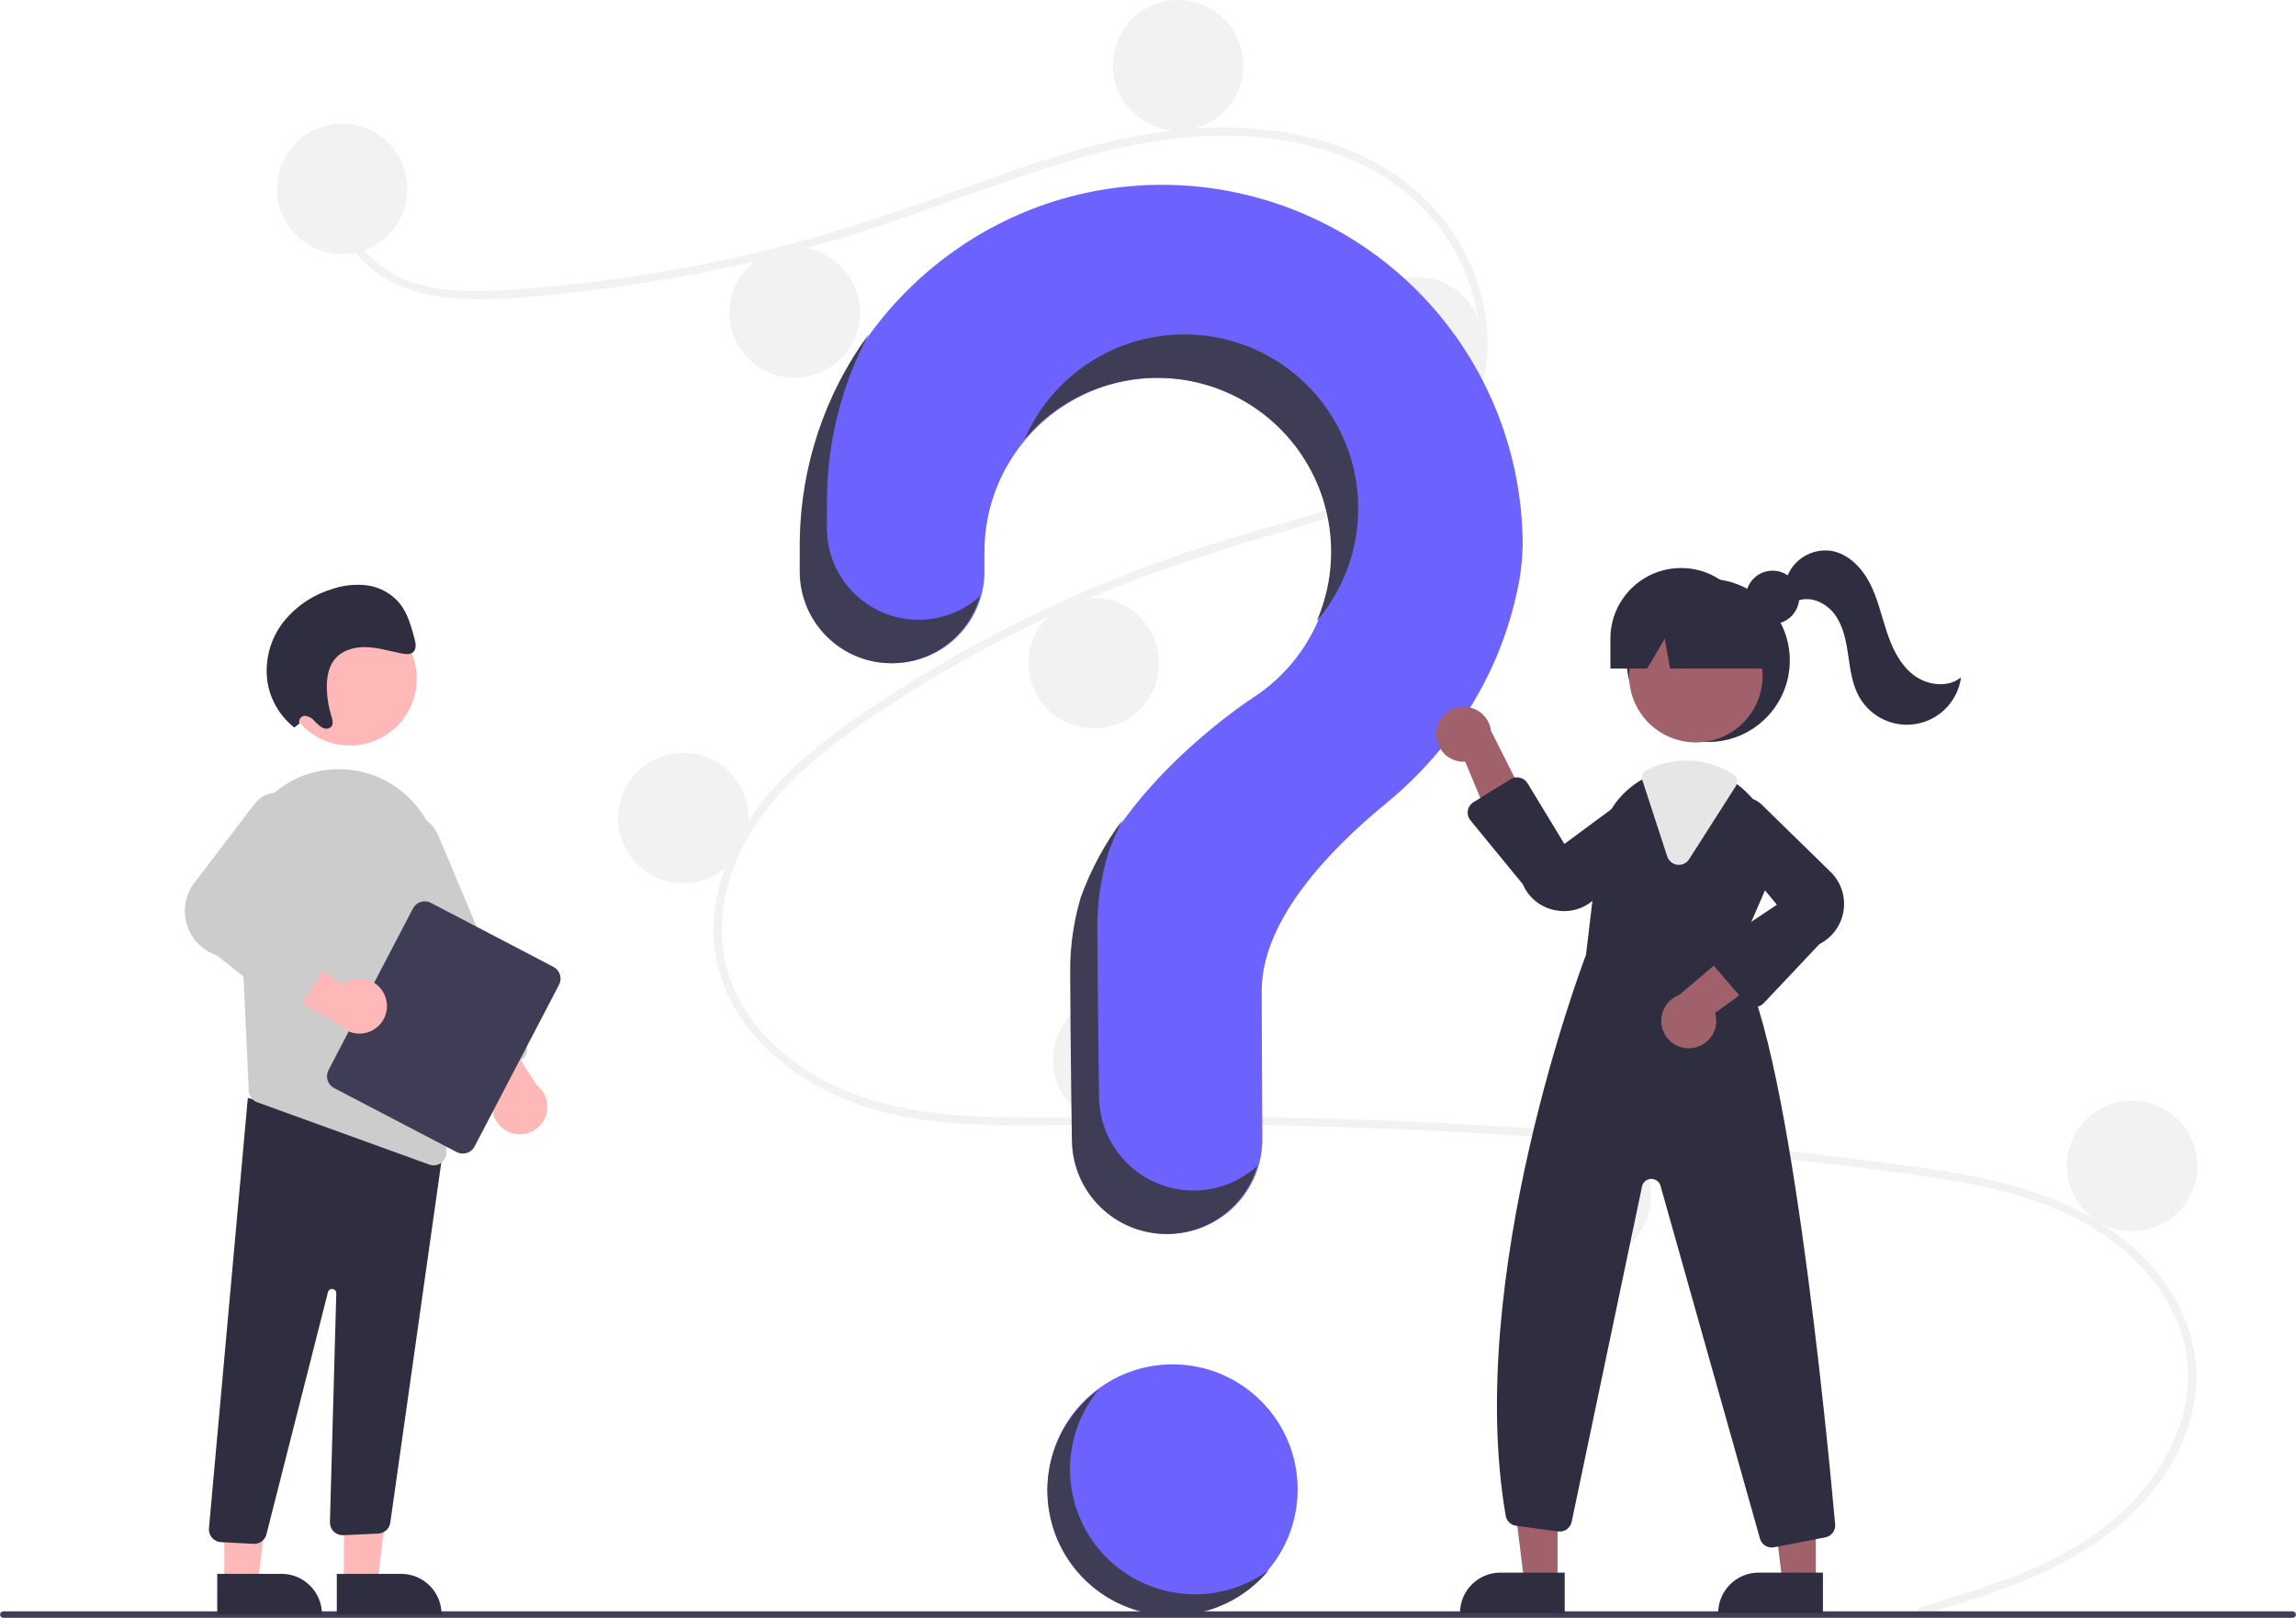
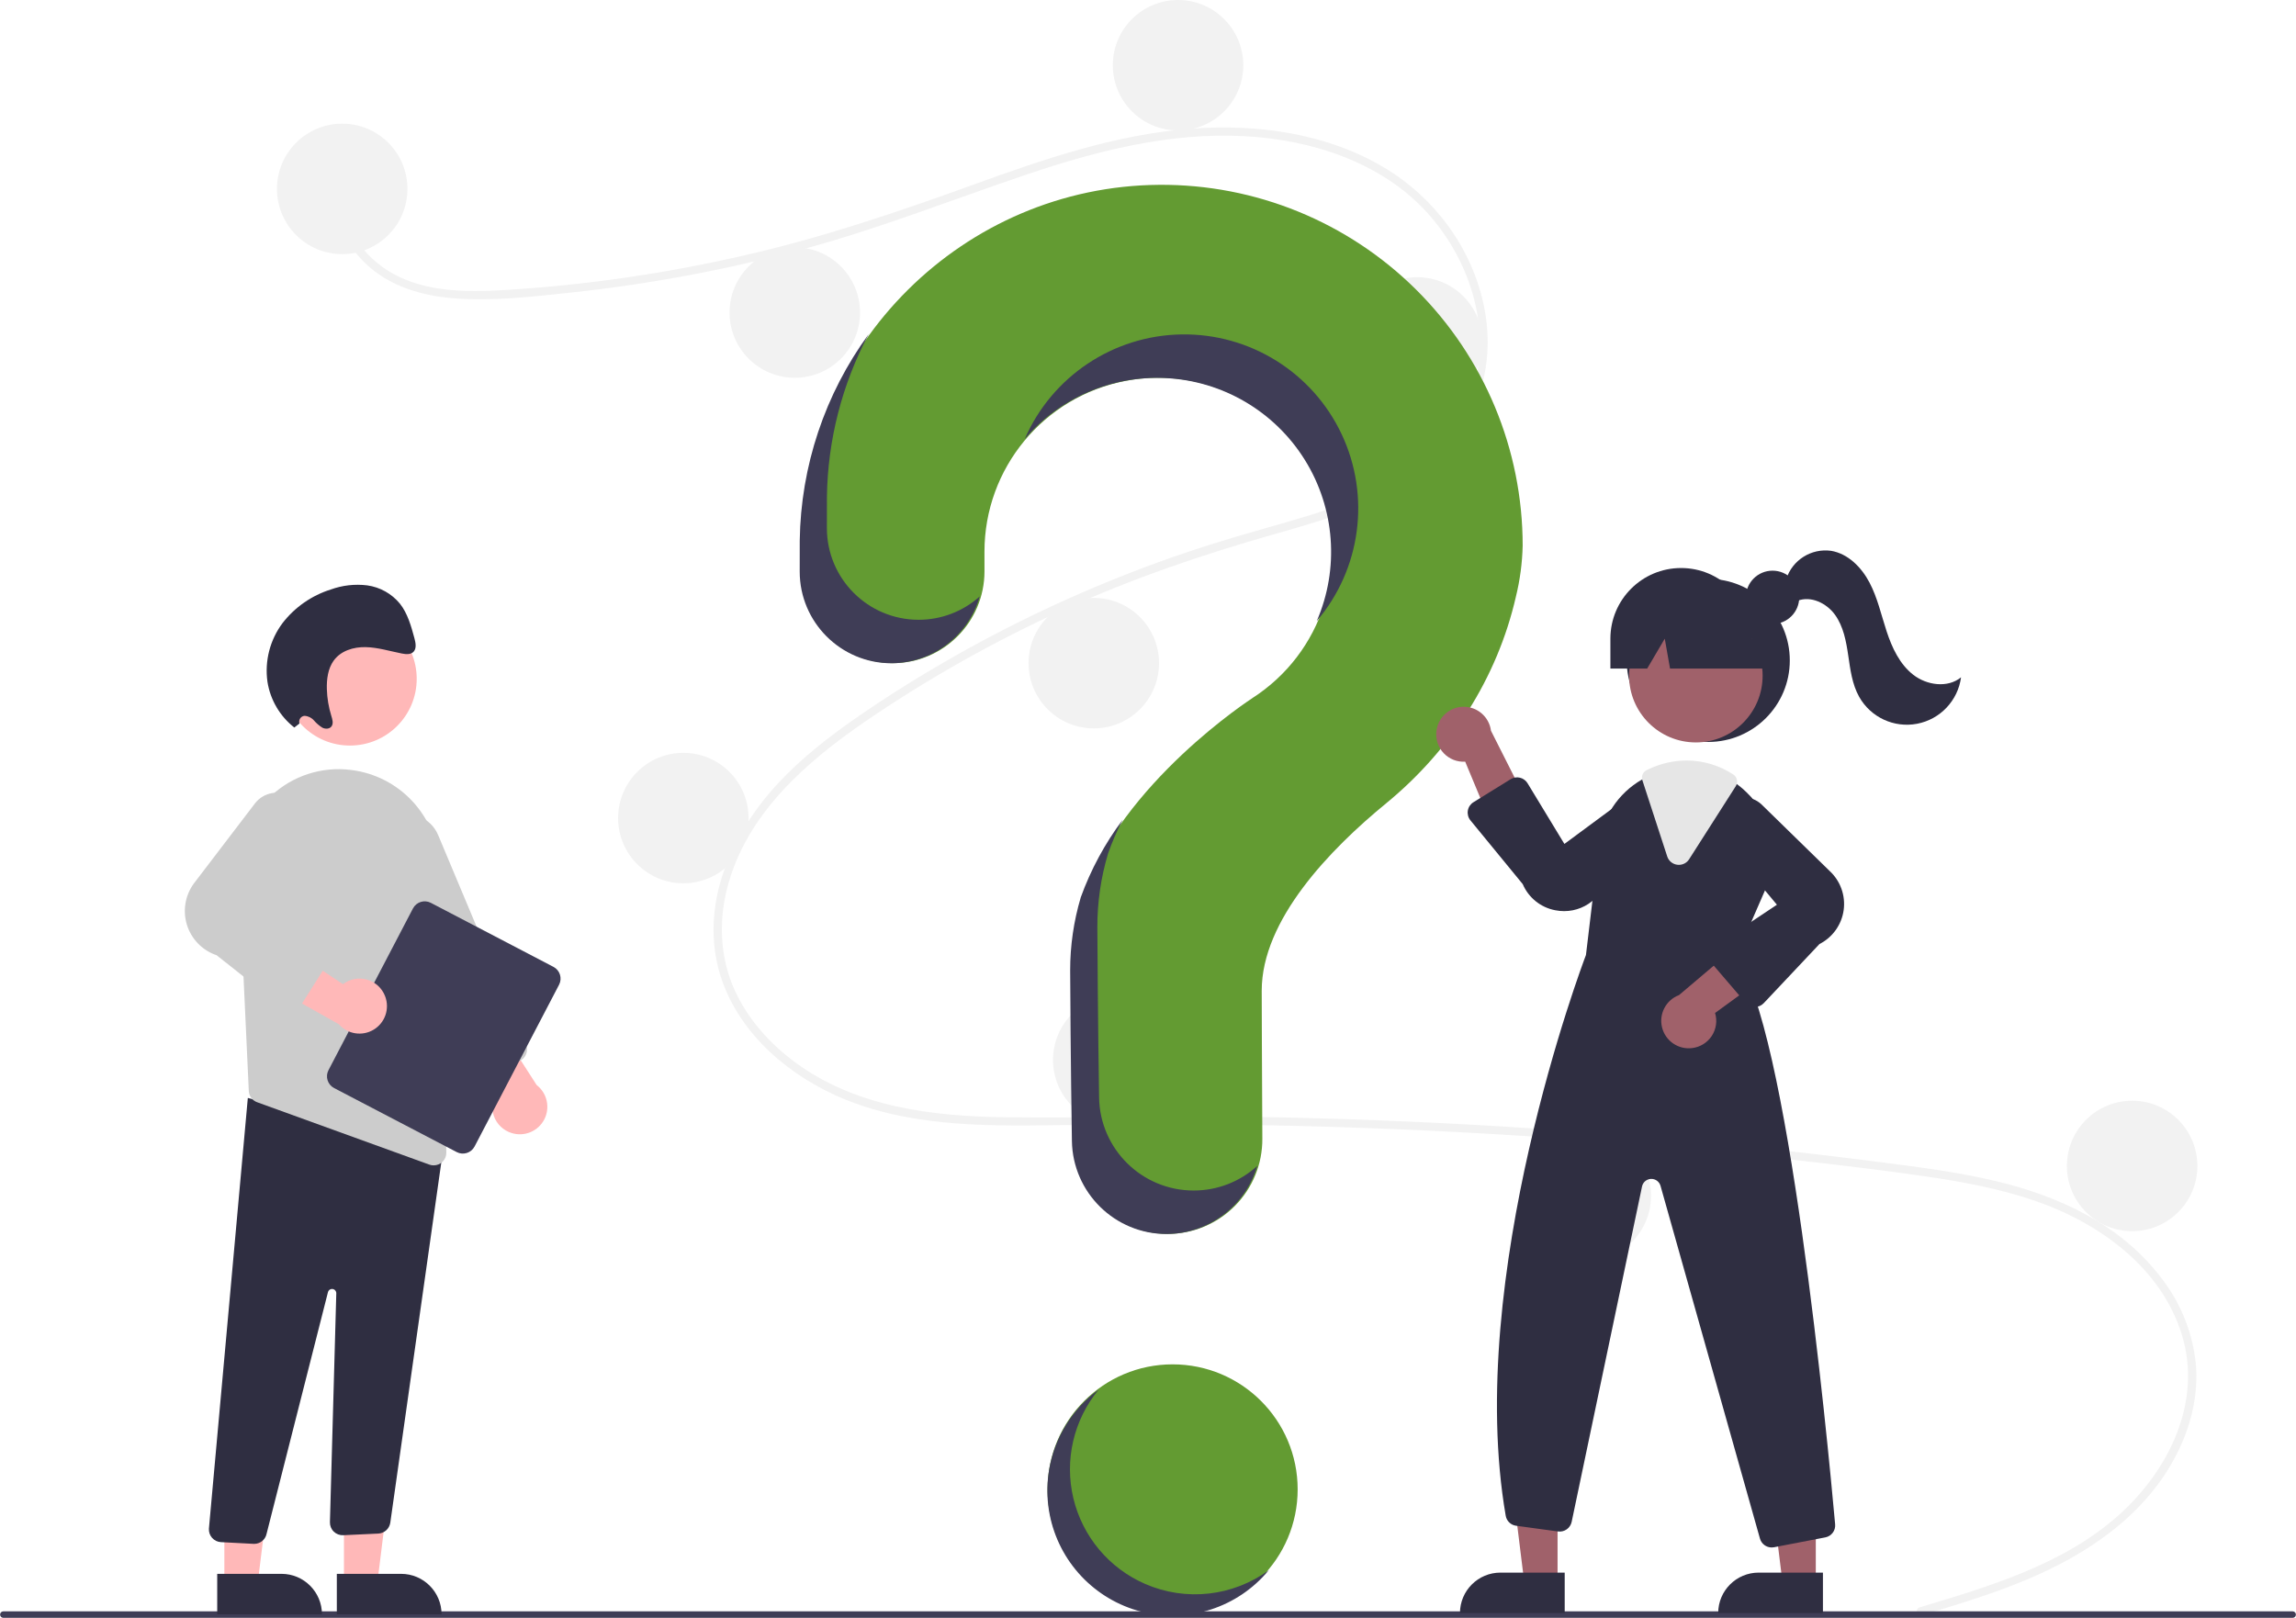
<svg xmlns="http://www.w3.org/2000/svg" id="ef672dd0-2e16-4c9d-8107-606b55e40777" data-name="Layer 1" width="844.675" height="595.262" viewBox="0 0 844.675 595.262">
-   <circle cx="431.393" cy="548" r="46" fill="#6c63ff" />
+   <circle cx="431.393" cy="548" r="46" fill="#639b32" />
  <path d="M883.862,743.785c25.735-7.729,53.094-15.788,73.503-34.161,18.238-16.418,30.55-41.489,22.995-66.112-7.54-24.572-30.124-40.956-53.442-49.105-13.225-4.622-27.061-7.186-40.891-9.2-15.035-2.19-30.136-3.984-45.23-5.71q-91.677-10.486-184.044-12.811c-30.385-.765-60.764-.747-91.152-.306-27.139.394-55.722.384-80.899-11.151-19.578-8.97-37.348-25.289-42.803-46.734-6.297-24.755,5.318-49.964,21.98-67.892,8.783-9.45,19.047-17.404,29.636-24.717,11.487-7.934,23.375-15.306,35.521-22.188a494.634,494.634,0,0,1,74.767-34.468c12.746-4.634,25.68-8.633,38.728-12.321,11.017-3.115,22.068-6.234,32.716-10.477,20.583-8.204,40.161-22.1,45.395-44.881,4.96-21.591-3.403-45.031-18.065-61.071-16.963-18.557-42.539-26.692-67.06-28.008-27.528-1.478-54.422,5.412-80.297,14.156-27.597,9.326-54.599,20.049-82.778,27.603a556.958,556.958,0,0,1-85.196,15.837c-14.082,1.5-28.59,3.193-42.756,2.045-11.872-.962-23.684-4.454-32.434-12.88-7.503-7.225-11.972-17.154-10.435-27.632.279-1.903,3.17-1.094,2.893.798-1.87,12.755,6.8,24.509,17.484,30.529,12.348,6.958,27.374,6.968,41.122,6.172a537.825,537.825,0,0,0,88.515-12.796c28.593-6.531,56.164-15.866,83.704-25.839,26.156-9.472,52.897-18.716,80.84-20.767,24.246-1.78,49.752,1.752,70.874,14.423,18.564,11.136,32.215,29.707,36.565,51.018,4.25,20.825-1.636,41.785-17.4,56.317-16.321,15.046-38.701,21.479-59.557,27.404-26.452,7.514-52.337,16.298-77.392,27.703a485.824,485.824,0,0,0-72.8,40.928c-22.246,15.202-44.201,34.331-51.237,61.451-3.277,12.633-2.672,26.032,2.812,37.965,4.876,10.61,12.907,19.535,22.262,26.419,22.321,16.424,50.453,19.797,77.414,20.132,30.281.377,60.564-.645,90.855-.148q92.599,1.52,184.819,11.273,23.108,2.446,46.158,5.407c13.822,1.776,27.69,3.541,41.278,6.695,24.162,5.608,47.674,16.392,62.692,36.878a61.319,61.319,0,0,1,11.947,30.446c1.051,11.524-1.77,23.069-6.98,33.321-11.532,22.69-33.134,37.123-56.073,46.605-12.287,5.079-25.032,8.926-37.752,12.746-1.853.557-2.645-2.338-.798-2.893Z" transform="translate(-177.6623 -152.3692)" fill="#f2f2f2" />
  <circle cx="125.893" cy="69.5" r="24" fill="#f2f2f2" />
  <circle cx="292.393" cy="115" r="24" fill="#f2f2f2" />
  <circle cx="433.393" cy="24" r="24" fill="#f2f2f2" />
  <circle cx="521.393" cy="126" r="24" fill="#f2f2f2" />
  <circle cx="402.393" cy="244" r="24" fill="#f2f2f2" />
  <circle cx="251.393" cy="301" r="24" fill="#f2f2f2" />
  <circle cx="411.393" cy="390" r="24" fill="#f2f2f2" />
  <circle cx="583.393" cy="440" r="24" fill="#f2f2f2" />
  <circle cx="784.393" cy="429" r="24" fill="#f2f2f2" />
-   <path d="M604.128,220.373c-71.892.508-130.756,58.93-131.777,130.816-.009.664-.014,5.33-.013,11.434a33.748,33.748,0,0,0,33.744,33.746h0a33.769,33.769,0,0,0,33.761-33.798c-.003-4.152-.006-7.026-.006-7.202a64,64,0,1,1,98.52,53.879l.012.014s-48.028,30.92-62.671,73.335l.012.003a94.004,94.004,0,0,0-3.874,26.768c0,3.725.219,36.321.643,62.778a34.786,34.786,0,0,0,34.79,34.222h0a34.796,34.796,0,0,0,34.794-35.011c-.147-24.229-.227-52.442-.227-54.489,0-26.045,25.125-51.995,45.764-68.917,23.766-19.487,40.868-46.043,47.737-75.999a86.762,86.762,0,0,0,2.499-18.834A132.75,132.75,0,0,0,604.128,220.373Z" transform="translate(-177.6623 -152.3692)" fill="#6c63ff" />
+   <path d="M604.128,220.373c-71.892.508-130.756,58.93-131.777,130.816-.009.664-.014,5.33-.013,11.434a33.748,33.748,0,0,0,33.744,33.746h0a33.769,33.769,0,0,0,33.761-33.798c-.003-4.152-.006-7.026-.006-7.202a64,64,0,1,1,98.52,53.879l.012.014s-48.028,30.92-62.671,73.335l.012.003a94.004,94.004,0,0,0-3.874,26.768c0,3.725.219,36.321.643,62.778a34.786,34.786,0,0,0,34.79,34.222h0a34.796,34.796,0,0,0,34.794-35.011c-.147-24.229-.227-52.442-.227-54.489,0-26.045,25.125-51.995,45.764-68.917,23.766-19.487,40.868-46.043,47.737-75.999a86.762,86.762,0,0,0,2.499-18.834A132.75,132.75,0,0,0,604.128,220.373Z" transform="translate(-177.6623 -152.3692)" fill="#639b32" />
  <path d="M1021.147,747.631H178.853a1.191,1.191,0,0,1,0-2.381h842.294a1.191,1.191,0,0,1,0,2.381Z" transform="translate(-177.6623 -152.3692)" fill="#3f3d56" />
  <circle cx="628.449" cy="242.996" r="30" fill="#2f2e41" />
  <polygon points="573.012 582.129 560.753 582.129 554.92 534.841 573.015 534.841 573.012 582.129" fill="#a0616a" />
  <path d="M551.996,578.626h23.644a0,0,0,0,1,0,0v14.887a0,0,0,0,1,0,0H537.109a0,0,0,0,1,0,0v0A14.887,14.887,0,0,1,551.996,578.626Z" fill="#2f2e41" />
  <polygon points="668.012 582.129 655.753 582.129 649.92 534.841 668.015 534.841 668.012 582.129" fill="#a0616a" />
  <path d="M646.996,578.626h23.644a0,0,0,0,1,0,0v14.887a0,0,0,0,1,0,0H632.109a0,0,0,0,1,0,0v0A14.887,14.887,0,0,1,646.996,578.626Z" fill="#2f2e41" />
  <circle cx="623.89" cy="248.61" r="24.561" fill="#a0616a" />
  <path d="M816.191,504.775l10.99-25.25a31.383,31.383,0,0,0-6.95-35.6,31.873,31.873,0,0,0-3.07-2.67,30.935,30.935,0,0,0-18.99-6.57,32.179,32.179,0,0,0-13.4,2.98c-.36.16-.71.33-1.07.5-.69.33-1.37.69-2.03,1.06a31.678,31.678,0,0,0-15.7,23.88l-4.85,40.64c-1.22,3.19-44.74,118.39-29.52,206.34a4.467,4.467,0,0,0,3.82,3.67l15.43,2.1a4.497,4.497,0,0,0,5.01-3.53l25.89-123.41a3.503,3.503,0,0,1,6.8-.23l36.58,129.78a4.471,4.471,0,0,0,4.31,3.28,5.122,5.122,0,0,0,.87-.08l18.85-3.63a4.471,4.471,0,0,0,3.63-4.81C850.021,682.335,835.301,527.605,816.191,504.775Z" transform="translate(-177.6623 -152.3692)" fill="#2f2e41" />
  <path d="M706.102,421.419A10.056,10.056,0,0,0,716.696,432.623l13.729,32.992,10.385-15.394-14.629-28.97a10.11,10.11,0,0,0-20.079.169Z" transform="translate(-177.6623 -152.3692)" fill="#a0616a" />
  <path d="M800.19,537.996a10.056,10.056,0,0,0,8.427-12.913l28.885-21.038-17.39-6.512-24.764,20.977a10.11,10.11,0,0,0,4.842,19.487Z" transform="translate(-177.6623 -152.3692)" fill="#a0616a" />
  <path d="M753.102,487.61a17.057,17.057,0,0,1-3.298-.325,16.305,16.305,0,0,1-11.948-9.616l-19.234-23.453a4.501,4.501,0,0,1,1.111-6.681l13.684-8.471a4.5,4.5,0,0,1,6.215,1.49l13.556,22.334L779.15,443.702A9.721,9.721,0,0,1,790.46,459.264l-25.912,23.637A16.253,16.253,0,0,1,753.102,487.61Z" transform="translate(-177.6623 -152.3692)" fill="#2f2e41" />
  <path d="M823.252,522.883c-.035,0-.071,0-.106-.001a4.508,4.508,0,0,1-3.311-1.57l-12.166-14.193a4.5,4.5,0,0,1,.92-6.673l22.781-15.188-20.638-24.812a9.721,9.721,0,0,1,14.887-12.183l25.084,24.513a16.525,16.525,0,0,1-3.675,26.94l-20.501,21.754A4.507,4.507,0,0,1,823.252,522.883Z" transform="translate(-177.6623 -152.3692)" fill="#2f2e41" />
  <path d="M795.307,470.584a4.632,4.632,0,0,1-.584-.037,4.461,4.461,0,0,1-3.71-3.069l-9.142-28.029a3.083,3.083,0,0,1,1.594-3.725l.297-.14c.269-.128.535-.254.807-.375a32.574,32.574,0,0,1,13.603-3.023,31.327,31.327,0,0,1,17.161,5.157,3.13,3.13,0,0,1,.901,4.294L799.084,468.504A4.455,4.455,0,0,1,795.307,470.584Z" transform="translate(-177.6623 -152.3692)" fill="#e6e6e6" />
  <circle cx="652.101" cy="219.786" r="9.817" fill="#2f2e41" />
  <path d="M796.111,361.365h0a26,26,0,0,0-26,26v11h13.529l6.471-11,1.941,11h41.059l-11-11A26,26,0,0,0,796.111,361.365Z" transform="translate(-177.6623 -152.3692)" fill="#2f2e41" />
  <path d="M834.809,365.431a15.15,15.15,0,0,1,16.481-10.396c6.256,1.046,11.202,6.075,14.149,11.691s4.308,11.903,6.289,17.928,4.791,12.084,9.793,15.984,12.677,4.958,17.59.946a20.118,20.118,0,0,1-37.477,7.181c-2.592-4.612-3.261-10.017-4.03-15.251s-1.767-10.65-4.862-14.94-8.888-7.093-13.804-5.139Z" transform="translate(-177.6623 -152.3692)" fill="#2f2e41" />
  <path d="M515.609,380.408h0a33.748,33.748,0,0,1-33.744-33.746c-0-6.104.004-10.771.013-11.434a131.507,131.507,0,0,1,15.359-59.909,131.803,131.803,0,0,0-25.359,75.909c-.009.664-.014,5.33-.013,11.434a33.748,33.748,0,0,0,33.744,33.746h0A33.773,33.773,0,0,0,538.097,371.817,33.622,33.622,0,0,1,515.609,380.408Z" transform="translate(-177.6623 -152.3692)" fill="#3f3d56" />
  <path d="M606.415,291.478a64.004,64.004,0,0,1,55.659,89.413,63.997,63.997,0,1,0-107.426-66.985A63.871,63.871,0,0,1,606.415,291.478Z" transform="translate(-177.6623 -152.3692)" fill="#3f3d56" />
  <path d="M616.797,590.408h0a34.787,34.787,0,0,1-34.79-34.222c-.423-26.456-.643-59.052-.643-62.778a94.004,94.004,0,0,1,3.874-26.768l-.012-.003a95.069,95.069,0,0,1,5.494-12.701,110.047,110.047,0,0,0-15.494,28.701l.012.003a94.004,94.004,0,0,0-3.874,26.768c0,3.725.219,36.321.643,62.778a34.787,34.787,0,0,0,34.79,34.222h0a34.803,34.803,0,0,0,33.402-25.048A34.66,34.66,0,0,1,616.797,590.408Z" transform="translate(-177.6623 -152.3692)" fill="#3f3d56" />
  <polygon points="126.541 582.585 138.8 582.584 144.633 535.296 126.538 535.297 126.541 582.585" fill="#ffb8b8" />
  <path d="M301.576,731.451H340.107a0,0,0,0,1,0,0v14.887a0,0,0,0,1,0,0H316.463A14.887,14.887,0,0,1,301.576,731.451v0A0,0,0,0,1,301.576,731.451Z" transform="translate(464.0541 1325.404) rotate(179.9974)" fill="#2f2e41" />
  <polygon points="82.541 582.585 94.8 582.584 100.633 535.296 82.538 535.297 82.541 582.585" fill="#ffb8b8" />
  <path d="M257.576,731.451H296.107a0,0,0,0,1,0,0v14.887a0,0,0,0,1,0,0H272.463A14.887,14.887,0,0,1,257.576,731.451v0A0,0,0,0,1,257.576,731.451Z" transform="translate(376.0541 1325.406) rotate(179.9974)" fill="#2f2e41" />
  <path d="M270.917,720.411l-11.975-.63a4.673,4.673,0,0,1-4.419-4.967l14.313-158.466,65.911,17.786,6.35-1.732L321.239,712.686a4.696,4.696,0,0,1-4.358,3.945l-12.909.601a4.674,4.674,0,0,1-4.931-4.796l2.339-84.196a1.558,1.558,0,0,0-3.083-.36L275.739,716.692a4.646,4.646,0,0,1-4.569,3.725C271.086,720.418,271.002,720.416,270.917,720.411Z" transform="translate(-177.6623 -152.3692)" fill="#2f2e41" />
  <circle cx="128.742" cy="249.759" r="24.561" fill="#ffb8b8" />
  <path d="M265.512,474.287l2.701,58.267.976,21.199a4.642,4.642,0,0,0,3.074,4.175l63.336,22.943a4.477,4.477,0,0,0,1.6.28,4.644,4.644,0,0,0,4.664-4.788L339.266,471.597A36.93,36.93,0,0,0,308.522,435.92c-.613-.093-1.236-.187-1.859-.27a36.249,36.249,0,0,0-29.165,9.441,37.236,37.236,0,0,0-11.986,29.196Z" transform="translate(-177.6623 -152.3692)" fill="#ccc" />
  <path d="M365.855,569.245a10.064,10.064,0,0,1-5.369-15.227l-21.478-28.56,18.534-1.147,17.554,27.297a10.111,10.111,0,0,1-9.242,17.637Z" transform="translate(-177.6623 -152.3692)" fill="#ffb8b8" />
  <path d="M350.753,548.85a4.644,4.644,0,0,1-2.541-2.518L315.854,469.237a12.463,12.463,0,1,1,22.984-9.647l32.358,77.095a4.679,4.679,0,0,1-2.5,6.118l-14.365,6.029a4.642,4.642,0,0,1-3.577.017Z" transform="translate(-177.6623 -152.3692)" fill="#ccc" />
  <path d="M298.508,546.131,329.587,486.622a4.878,4.878,0,0,1,6.575-2.063l45.112,23.56a4.878,4.878,0,0,1,2.063,6.575l-31.079,59.509a4.878,4.878,0,0,1-6.575,2.063L300.571,552.706A4.878,4.878,0,0,1,298.508,546.131Z" transform="translate(-177.6623 -152.3692)" fill="#3f3d56" />
  <path d="M319.351,518.943a10.064,10.064,0,0,0-15.517-4.46l-29.778-19.754-.051,18.57L302.29,529.21a10.111,10.111,0,0,0,17.06-10.267Z" transform="translate(-177.6623 -152.3692)" fill="#ffb8b8" />
  <path d="M281.701,523.119l-24.337-19.278a17.163,17.163,0,0,1-7.823-27.135l22.097-28.96a10.096,10.096,0,0,1,17.13,10.284l-17.484,28.6,25.694,12.187a4.674,4.674,0,0,1,1.948,6.72l-10.372,16.414a4.682,4.682,0,0,1-3.167,2.111c-.026.004-.051.008-.077.012A4.696,4.696,0,0,1,281.701,523.119Z" transform="translate(-177.6623 -152.3692)" fill="#ccc" />
  <path d="M287.845,418.574a2.135,2.135,0,0,1,1.856-2.819,4.93,4.93,0,0,1,3.476,1.715,13.833,13.833,0,0,0,3.071,2.637c1.188.599,2.8.514,3.477-.628.636-1.072.2-2.508-.185-3.753a36.907,36.907,0,0,1-1.63-9.77c-.111-3.7.411-7.562,2.46-10.448,2.644-3.725,7.371-5.139,11.845-5.036s8.875,1.484,13.307,2.357c1.53.301,3.328.456,4.352-.73,1.088-1.261.688-3.301.226-5.004-1.201-4.417-2.475-8.985-5.265-12.552a18.898,18.898,0,0,0-12.061-6.79,28.938,28.938,0,0,0-13.462,1.528,36.096,36.096,0,0,0-17.683,12.319,29.236,29.236,0,0,0-5.578,21.6,26.667,26.667,0,0,0,9.886,16.855Z" transform="translate(-177.6623 -152.3692)" fill="#2f2e41" />
  <path d="M598.92,735.149a45.994,45.994,0,0,1-17.07-71.489,45.997,45.997,0,1,0,62.569,66.464A45.969,45.969,0,0,1,598.92,735.149Z" transform="translate(-177.6623 -152.3692)" fill="#3f3d56" />
</svg>
